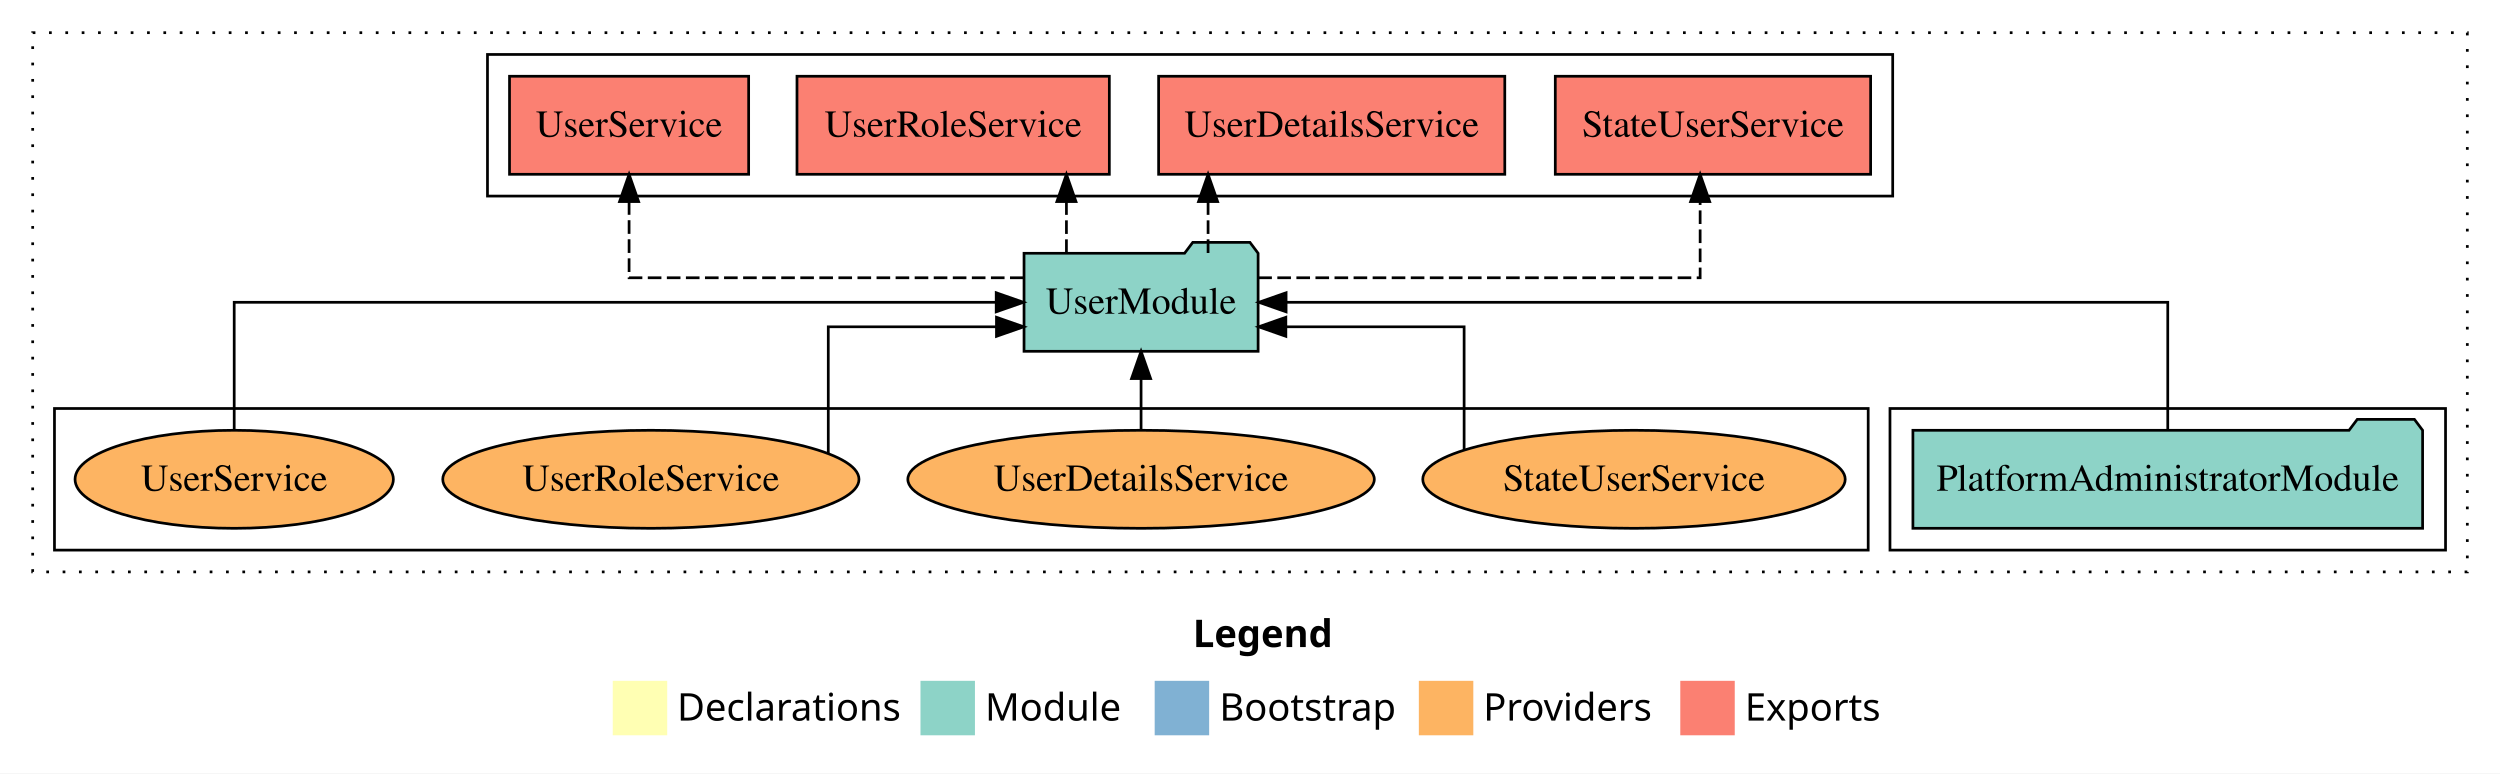
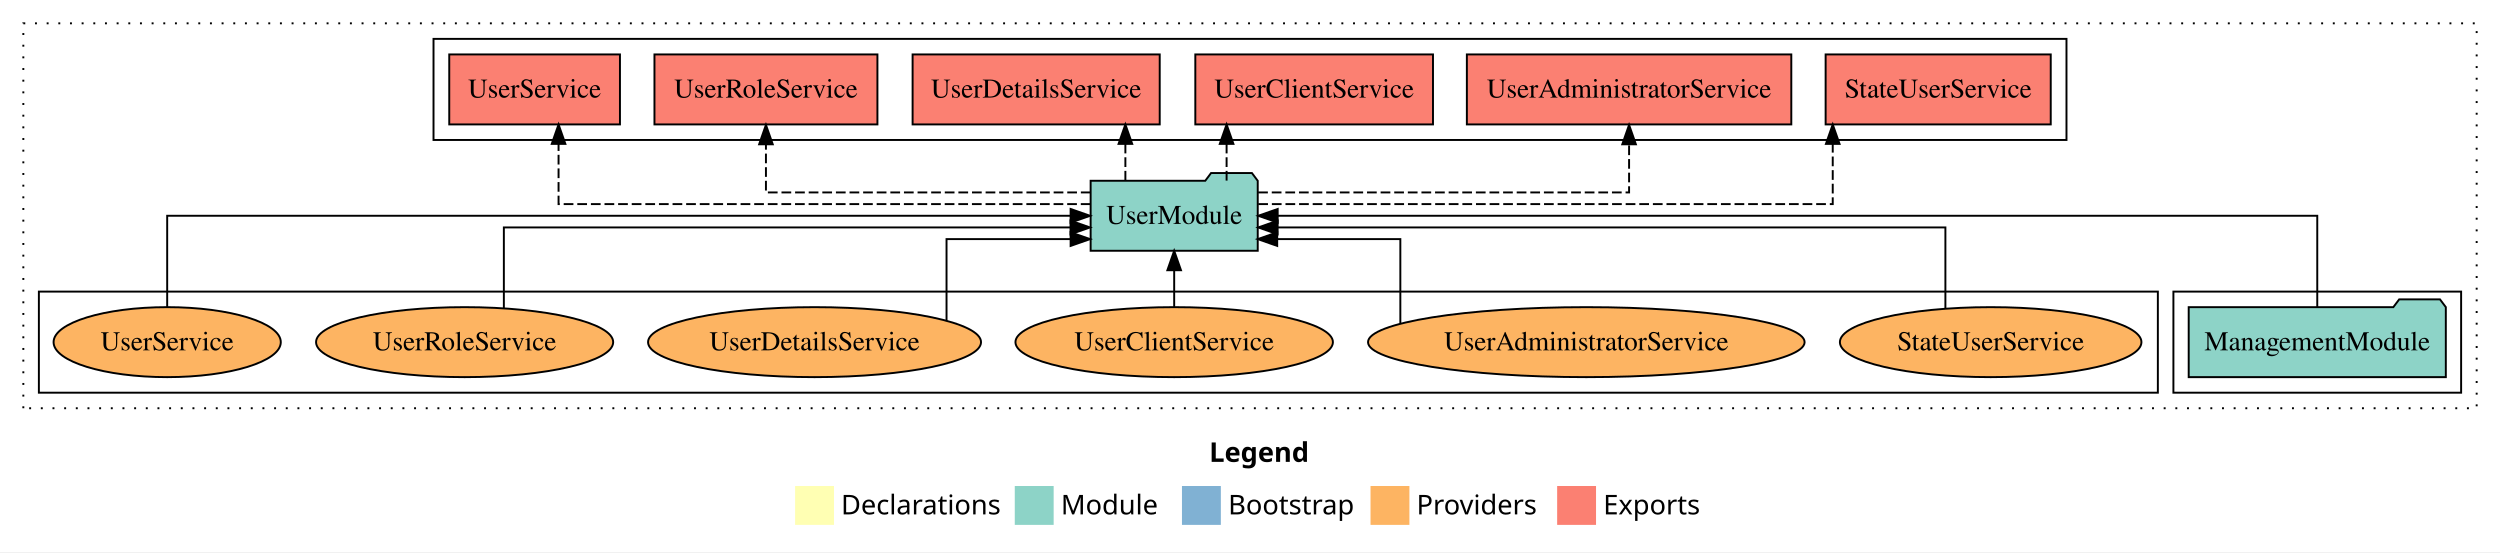
- <svg xmlns="http://www.w3.org/2000/svg" width="918pt" height="284pt" viewBox="0.00 0.00 918.00 284.00">
+ <svg xmlns="http://www.w3.org/2000/svg" width="1286pt" height="284pt" viewBox="0.00 0.00 1286.00 284.00">
  <g id="graph0" class="graph" transform="scale(1 1) rotate(0) translate(4 280)">
-     <polygon fill="#ffffff" stroke="transparent" points="-4,4 -4,-280 914,-280 914,4 -4,4" />
-     <text text-anchor="start" x="434.009" y="-42.4" font-family="sans-serif" font-weight="bold" font-size="14.00" fill="#000000">Legend</text>
-     <polygon fill="#ffffb3" stroke="transparent" points="221,-10 221,-30 241,-30 241,-10 221,-10" />
-     <text text-anchor="start" x="244.629" y="-15.4" font-family="sans-serif" font-size="14.00" fill="#000000">  Declarations</text>
-     <polygon fill="#8dd3c7" stroke="transparent" points="334,-10 334,-30 354,-30 354,-10 334,-10" />
-     <text text-anchor="start" x="357.725" y="-15.4" font-family="sans-serif" font-size="14.00" fill="#000000">  Module</text>
-     <polygon fill="#80b1d3" stroke="transparent" points="420,-10 420,-30 440,-30 440,-10 420,-10" />
-     <text text-anchor="start" x="443.781" y="-15.4" font-family="sans-serif" font-size="14.00" fill="#000000">  Bootstrap</text>
-     <polygon fill="#fdb462" stroke="transparent" points="517,-10 517,-30 537,-30 537,-10 517,-10" />
-     <text text-anchor="start" x="540.673" y="-15.4" font-family="sans-serif" font-size="14.00" fill="#000000">  Providers</text>
-     <polygon fill="#fb8072" stroke="transparent" points="613,-10 613,-30 633,-30 633,-10 613,-10" />
-     <text text-anchor="start" x="636.726" y="-15.4" font-family="sans-serif" font-size="14.00" fill="#000000">  Exports</text>
+     <polygon fill="#ffffff" stroke="transparent" points="-4,4 -4,-280 1282,-280 1282,4 -4,4" />
+     <text text-anchor="start" x="618.009" y="-42.4" font-family="sans-serif" font-weight="bold" font-size="14.00" fill="#000000">Legend</text>
+     <polygon fill="#ffffb3" stroke="transparent" points="405,-10 405,-30 425,-30 425,-10 405,-10" />
+     <text text-anchor="start" x="428.629" y="-15.4" font-family="sans-serif" font-size="14.00" fill="#000000">  Declarations</text>
+     <polygon fill="#8dd3c7" stroke="transparent" points="518,-10 518,-30 538,-30 538,-10 518,-10" />
+     <text text-anchor="start" x="541.725" y="-15.4" font-family="sans-serif" font-size="14.00" fill="#000000">  Module</text>
+     <polygon fill="#80b1d3" stroke="transparent" points="604,-10 604,-30 624,-30 624,-10 604,-10" />
+     <text text-anchor="start" x="627.781" y="-15.4" font-family="sans-serif" font-size="14.00" fill="#000000">  Bootstrap</text>
+     <polygon fill="#fdb462" stroke="transparent" points="701,-10 701,-30 721,-30 721,-10 701,-10" />
+     <text text-anchor="start" x="724.673" y="-15.4" font-family="sans-serif" font-size="14.00" fill="#000000">  Providers</text>
+     <polygon fill="#fb8072" stroke="transparent" points="797,-10 797,-30 817,-30 817,-10 797,-10" />
+     <text text-anchor="start" x="820.726" y="-15.4" font-family="sans-serif" font-size="14.00" fill="#000000">  Exports</text>
    <g id="clust1" class="cluster">
-       <polygon fill="none" stroke="#000000" stroke-dasharray="1,5" points="8,-70 8,-268 902,-268 902,-70 8,-70" />
+       <polygon fill="none" stroke="#000000" stroke-dasharray="1,5" points="8,-70 8,-268 1270,-268 1270,-70 8,-70" />
    </g>
    <g id="clust3" class="cluster">
-       <polygon fill="none" stroke="#000000" points="690,-78 690,-130 894,-130 894,-78 690,-78" />
+       <polygon fill="none" stroke="#000000" points="1114,-78 1114,-130 1262,-130 1262,-78 1114,-78" />
    </g>
    <g id="clust4" class="cluster">
-       <polygon fill="none" stroke="#000000" points="175,-208 175,-260 691,-260 691,-208 175,-208" />
+       <polygon fill="none" stroke="#000000" points="219,-208 219,-260 1059,-260 1059,-208 219,-208" />
    </g>
    <g id="clust6" class="cluster">
-       <polygon fill="none" stroke="#000000" points="16,-78 16,-130 682,-130 682,-78 16,-78" />
+       <polygon fill="none" stroke="#000000" points="16,-78 16,-130 1106,-130 1106,-78 16,-78" />
    </g>
    <g id="node1" class="node">
-       <polygon fill="#8dd3c7" stroke="#000000" points="885.58,-122 882.58,-126 861.58,-126 858.58,-122 698.42,-122 698.42,-86 885.58,-86 885.58,-122" />
-       <text text-anchor="middle" x="792" y="-99.8" font-family="Times,serif" font-size="14.00" fill="#000000">PlatformAdministratorModule</text>
+       <polygon fill="#8dd3c7" stroke="#000000" points="1254.134,-122 1251.134,-126 1230.134,-126 1227.134,-122 1121.866,-122 1121.866,-86 1254.134,-86 1254.134,-122" />
+       <text text-anchor="middle" x="1188" y="-99.8" font-family="Times,serif" font-size="14.00" fill="#000000">ManagementModule</text>
    </g>
    <g id="node2" class="node">
-       <polygon fill="#8dd3c7" stroke="#000000" points="457.976,-187 454.976,-191 433.976,-191 430.976,-187 372.024,-187 372.024,-151 457.976,-151 457.976,-187" />
-       <text text-anchor="middle" x="415" y="-164.8" font-family="Times,serif" font-size="14.00" fill="#000000">UserModule</text>
+       <polygon fill="#8dd3c7" stroke="#000000" points="642.976,-187 639.976,-191 618.976,-191 615.976,-187 557.024,-187 557.024,-151 642.976,-151 642.976,-187" />
+       <text text-anchor="middle" x="600" y="-164.8" font-family="Times,serif" font-size="14.00" fill="#000000">UserModule</text>
    </g>
    <g id="edge1" class="edge">
-       <path fill="none" stroke="#000000" d="M792,-122.106C792,-141.339 792,-169 792,-169 792,-169 468.247,-169 468.247,-169" />
-       <polygon fill="#000000" stroke="#000000" points="468.247,-165.5 458.247,-169 468.247,-172.5 468.247,-165.5" />
+       <path fill="none" stroke="#000000" d="M1188,-122.106C1188,-141.339 1188,-169 1188,-169 1188,-169 653.237,-169 653.237,-169" />
+       <polygon fill="#000000" stroke="#000000" points="653.237,-165.5 643.237,-169 653.237,-172.5 653.237,-165.5" />
    </g>
    <g id="node3" class="node">
-       <polygon fill="#fb8072" stroke="#000000" points="682.897,-252 567.103,-252 567.103,-216 682.897,-216 682.897,-252" />
-       <text text-anchor="middle" x="625" y="-229.8" font-family="Times,serif" font-size="14.00" fill="#000000">StateUserService </text>
+       <polygon fill="#fb8072" stroke="#000000" points="1050.897,-252 935.103,-252 935.103,-216 1050.897,-216 1050.897,-252" />
+       <text text-anchor="middle" x="993" y="-229.8" font-family="Times,serif" font-size="14.00" fill="#000000">StateUserService </text>
    </g>
    <g id="edge2" class="edge">
-       <path fill="none" stroke="#000000" stroke-dasharray="5,2" d="M458.036,-178C518.233,-178 620.29,-178 620.29,-178 620.29,-178 620.29,-205.973 620.29,-205.973" />
-       <polygon fill="#000000" stroke="#000000" points="616.791,-205.973 620.29,-215.973 623.791,-205.973 616.791,-205.973" />
+       <path fill="none" stroke="#000000" stroke-dasharray="5,2" d="M643.248,-175C734.574,-175 938.761,-175 938.761,-175 938.761,-175 938.761,-205.977 938.761,-205.977" />
+       <polygon fill="#000000" stroke="#000000" points="935.261,-205.977 938.761,-215.977 942.261,-205.977 935.261,-205.977" />
    </g>
    <g id="node4" class="node">
-       <polygon fill="#fb8072" stroke="#000000" points="548.557,-252 421.443,-252 421.443,-216 548.557,-216 548.557,-252" />
-       <text text-anchor="middle" x="485" y="-229.8" font-family="Times,serif" font-size="14.00" fill="#000000">UserDetailsService </text>
+       <polygon fill="#fb8072" stroke="#000000" points="917.445,-252 750.555,-252 750.555,-216 917.445,-216 917.445,-252" />
+       <text text-anchor="middle" x="834" y="-229.8" font-family="Times,serif" font-size="14.00" fill="#000000">UserAdministratorService </text>
    </g>
    <g id="edge3" class="edge">
-       <path fill="none" stroke="#000000" stroke-dasharray="5,2" d="M439.605,-187.106C439.605,-187.106 439.605,-205.991 439.605,-205.991" />
-       <polygon fill="#000000" stroke="#000000" points="436.105,-205.991 439.605,-215.991 443.105,-205.991 436.105,-205.991" />
+       <path fill="none" stroke="#000000" stroke-dasharray="5,2" d="M643.192,-181C710.805,-181 834,-181 834,-181 834,-181 834,-205.76 834,-205.76" />
+       <polygon fill="#000000" stroke="#000000" points="830.5,-205.76 834,-215.76 837.5,-205.76 830.5,-205.76" />
    </g>
    <g id="node5" class="node">
-       <polygon fill="#fb8072" stroke="#000000" points="403.346,-252 288.654,-252 288.654,-216 403.346,-216 403.346,-252" />
-       <text text-anchor="middle" x="346" y="-229.8" font-family="Times,serif" font-size="14.00" fill="#000000">UserRoleService </text>
+       <polygon fill="#fb8072" stroke="#000000" points="733.127,-252 610.873,-252 610.873,-216 733.127,-216 733.127,-252" />
+       <text text-anchor="middle" x="672" y="-229.8" font-family="Times,serif" font-size="14.00" fill="#000000">UserClientService </text>
    </g>
    <g id="edge4" class="edge">
-       <path fill="none" stroke="#000000" stroke-dasharray="5,2" d="M387.592,-187.106C387.592,-187.106 387.592,-205.991 387.592,-205.991" />
-       <polygon fill="#000000" stroke="#000000" points="384.092,-205.991 387.592,-215.991 391.092,-205.991 384.092,-205.991" />
+       <path fill="none" stroke="#000000" stroke-dasharray="5,2" d="M626.962,-187.106C626.962,-187.106 626.962,-205.991 626.962,-205.991" />
+       <polygon fill="#000000" stroke="#000000" points="623.462,-205.991 626.962,-215.991 630.462,-205.991 623.462,-205.991" />
    </g>
    <g id="node6" class="node">
-       <polygon fill="#fb8072" stroke="#000000" points="270.904,-252 183.096,-252 183.096,-216 270.904,-216 270.904,-252" />
-       <text text-anchor="middle" x="227" y="-229.8" font-family="Times,serif" font-size="14.00" fill="#000000">UserService </text>
+       <polygon fill="#fb8072" stroke="#000000" points="592.557,-252 465.443,-252 465.443,-216 592.557,-216 592.557,-252" />
+       <text text-anchor="middle" x="529" y="-229.8" font-family="Times,serif" font-size="14.00" fill="#000000">UserDetailsService </text>
    </g>
    <g id="edge5" class="edge">
-       <path fill="none" stroke="#000000" stroke-dasharray="5,2" d="M371.869,-178C316.365,-178 227,-178 227,-178 227,-178 227,-205.973 227,-205.973" />
-       <polygon fill="#000000" stroke="#000000" points="223.5,-205.973 227,-215.973 230.5,-205.973 223.5,-205.973" />
+       <path fill="none" stroke="#000000" stroke-dasharray="5,2" d="M574.895,-187.106C574.895,-187.106 574.895,-205.991 574.895,-205.991" />
+       <polygon fill="#000000" stroke="#000000" points="571.395,-205.991 574.895,-215.991 578.395,-205.991 571.395,-205.991" />
    </g>
    <g id="node7" class="node">
-       <ellipse fill="#fdb462" stroke="#000000" cx="596" cy="-104" rx="77.559" ry="18" />
-       <text text-anchor="middle" x="596" y="-99.8" font-family="Times,serif" font-size="14.00" fill="#000000">StateUserService</text>
+       <polygon fill="#fb8072" stroke="#000000" points="447.346,-252 332.654,-252 332.654,-216 447.346,-216 447.346,-252" />
+       <text text-anchor="middle" x="390" y="-229.8" font-family="Times,serif" font-size="14.00" fill="#000000">UserRoleService </text>
    </g>
    <g id="edge6" class="edge">
-       <path fill="none" stroke="#000000" d="M533.624,-114.797C533.624,-131.07 533.624,-160 533.624,-160 533.624,-160 468.162,-160 468.162,-160" />
-       <polygon fill="#000000" stroke="#000000" points="468.162,-156.5 458.162,-160 468.162,-163.5 468.162,-156.5" />
+       <path fill="none" stroke="#000000" stroke-dasharray="5,2" d="M556.997,-181C495.558,-181 390,-181 390,-181 390,-181 390,-205.76 390,-205.76" />
+       <polygon fill="#000000" stroke="#000000" points="386.5,-205.76 390,-215.76 393.5,-205.76 386.5,-205.76" />
    </g>
    <g id="node8" class="node">
+       <polygon fill="#fb8072" stroke="#000000" points="314.904,-252 227.096,-252 227.096,-216 314.904,-216 314.904,-252" />
+       <text text-anchor="middle" x="271" y="-229.8" font-family="Times,serif" font-size="14.00" fill="#000000">UserService </text>
+     </g>
+     <g id="edge7" class="edge">
+       <path fill="none" stroke="#000000" stroke-dasharray="5,2" d="M556.962,-175C470.376,-175 283.322,-175 283.322,-175 283.322,-175 283.322,-205.977 283.322,-205.977" />
+       <polygon fill="#000000" stroke="#000000" points="279.822,-205.977 283.322,-215.977 286.822,-205.977 279.822,-205.977" />
+     </g>
+     <g id="node9" class="node">
+       <ellipse fill="#fdb462" stroke="#000000" cx="1020" cy="-104" rx="77.559" ry="18" />
+       <text text-anchor="middle" x="1020" y="-99.8" font-family="Times,serif" font-size="14.00" fill="#000000">StateUserService</text>
+     </g>
+     <g id="edge8" class="edge">
+       <path fill="none" stroke="#000000" d="M996.71,-121.383C996.71,-138.786 996.71,-163 996.71,-163 996.71,-163 653.21,-163 653.21,-163" />
+       <polygon fill="#000000" stroke="#000000" points="653.21,-159.5 643.21,-163 653.21,-166.5 653.21,-159.5" />
+     </g>
+     <g id="node10" class="node">
+       <ellipse fill="#fdb462" stroke="#000000" cx="812" cy="-104" rx="112.292" ry="18" />
+       <text text-anchor="middle" x="812" y="-99.8" font-family="Times,serif" font-size="14.00" fill="#000000">UserAdministratorService</text>
+     </g>
+     <g id="edge9" class="edge">
+       <path fill="none" stroke="#000000" d="M716.334,-113.721C716.334,-129.022 716.334,-157 716.334,-157 716.334,-157 652.988,-157 652.988,-157" />
+       <polygon fill="#000000" stroke="#000000" points="652.988,-153.5 642.988,-157 652.988,-160.5 652.988,-153.5" />
+     </g>
+     <g id="node11" class="node">
+       <ellipse fill="#fdb462" stroke="#000000" cx="600" cy="-104" rx="81.654" ry="18" />
+       <text text-anchor="middle" x="600" y="-99.8" font-family="Times,serif" font-size="14.00" fill="#000000">UserClientService</text>
+     </g>
+     <g id="edge10" class="edge">
+       <path fill="none" stroke="#000000" d="M600,-122.106C600,-122.106 600,-140.991 600,-140.991" />
+       <polygon fill="#000000" stroke="#000000" points="596.5,-140.991 600,-150.991 603.5,-140.991 596.5,-140.991" />
+     </g>
+     <g id="node12" class="node">
      <ellipse fill="#fdb462" stroke="#000000" cx="415" cy="-104" rx="85.644" ry="18" />
      <text text-anchor="middle" x="415" y="-99.8" font-family="Times,serif" font-size="14.00" fill="#000000">UserDetailsService</text>
    </g>
-     <g id="edge7" class="edge">
-       <path fill="none" stroke="#000000" d="M415,-122.106C415,-122.106 415,-140.991 415,-140.991" />
-       <polygon fill="#000000" stroke="#000000" points="411.5,-140.991 415,-150.991 418.5,-140.991 411.5,-140.991" />
+     <g id="edge11" class="edge">
+       <path fill="none" stroke="#000000" d="M482.897,-114.982C482.897,-130.506 482.897,-157 482.897,-157 482.897,-157 546.728,-157 546.728,-157" />
+       <polygon fill="#000000" stroke="#000000" points="546.728,-160.5 556.728,-157 546.728,-153.5 546.728,-160.5" />
    </g>
-     <g id="node9" class="node">
+     <g id="node13" class="node">
      <ellipse fill="#fdb462" stroke="#000000" cx="235" cy="-104" rx="76.419" ry="18" />
      <text text-anchor="middle" x="235" y="-99.8" font-family="Times,serif" font-size="14.00" fill="#000000">UserRoleService</text>
    </g>
-     <g id="edge8" class="edge">
-       <path fill="none" stroke="#000000" d="M300.143,-113.5C300.143,-129.477 300.143,-160 300.143,-160 300.143,-160 361.905,-160 361.905,-160" />
-       <polygon fill="#000000" stroke="#000000" points="361.905,-163.5 371.905,-160 361.905,-156.5 361.905,-163.5" />
+     <g id="edge12" class="edge">
+       <path fill="none" stroke="#000000" d="M255.185,-121.383C255.185,-138.786 255.185,-163 255.185,-163 255.185,-163 546.678,-163 546.678,-163" />
+       <polygon fill="#000000" stroke="#000000" points="546.678,-166.5 556.678,-163 546.678,-159.5 546.678,-166.5" />
    </g>
-     <g id="node10" class="node">
+     <g id="node14" class="node">
      <ellipse fill="#fdb462" stroke="#000000" cx="82" cy="-104" rx="58.441" ry="18" />
      <text text-anchor="middle" x="82" y="-99.8" font-family="Times,serif" font-size="14.00" fill="#000000">UserService</text>
    </g>
-     <g id="edge9" class="edge">
-       <path fill="none" stroke="#000000" d="M82,-122.106C82,-141.339 82,-169 82,-169 82,-169 361.808,-169 361.808,-169" />
-       <polygon fill="#000000" stroke="#000000" points="361.808,-172.5 371.808,-169 361.807,-165.5 361.808,-172.5" />
+     <g id="edge13" class="edge">
+       <path fill="none" stroke="#000000" d="M82,-122.106C82,-141.339 82,-169 82,-169 82,-169 546.727,-169 546.727,-169" />
+       <polygon fill="#000000" stroke="#000000" points="546.727,-172.5 556.727,-169 546.726,-165.5 546.727,-172.5" />
    </g>
  </g>
</svg>
